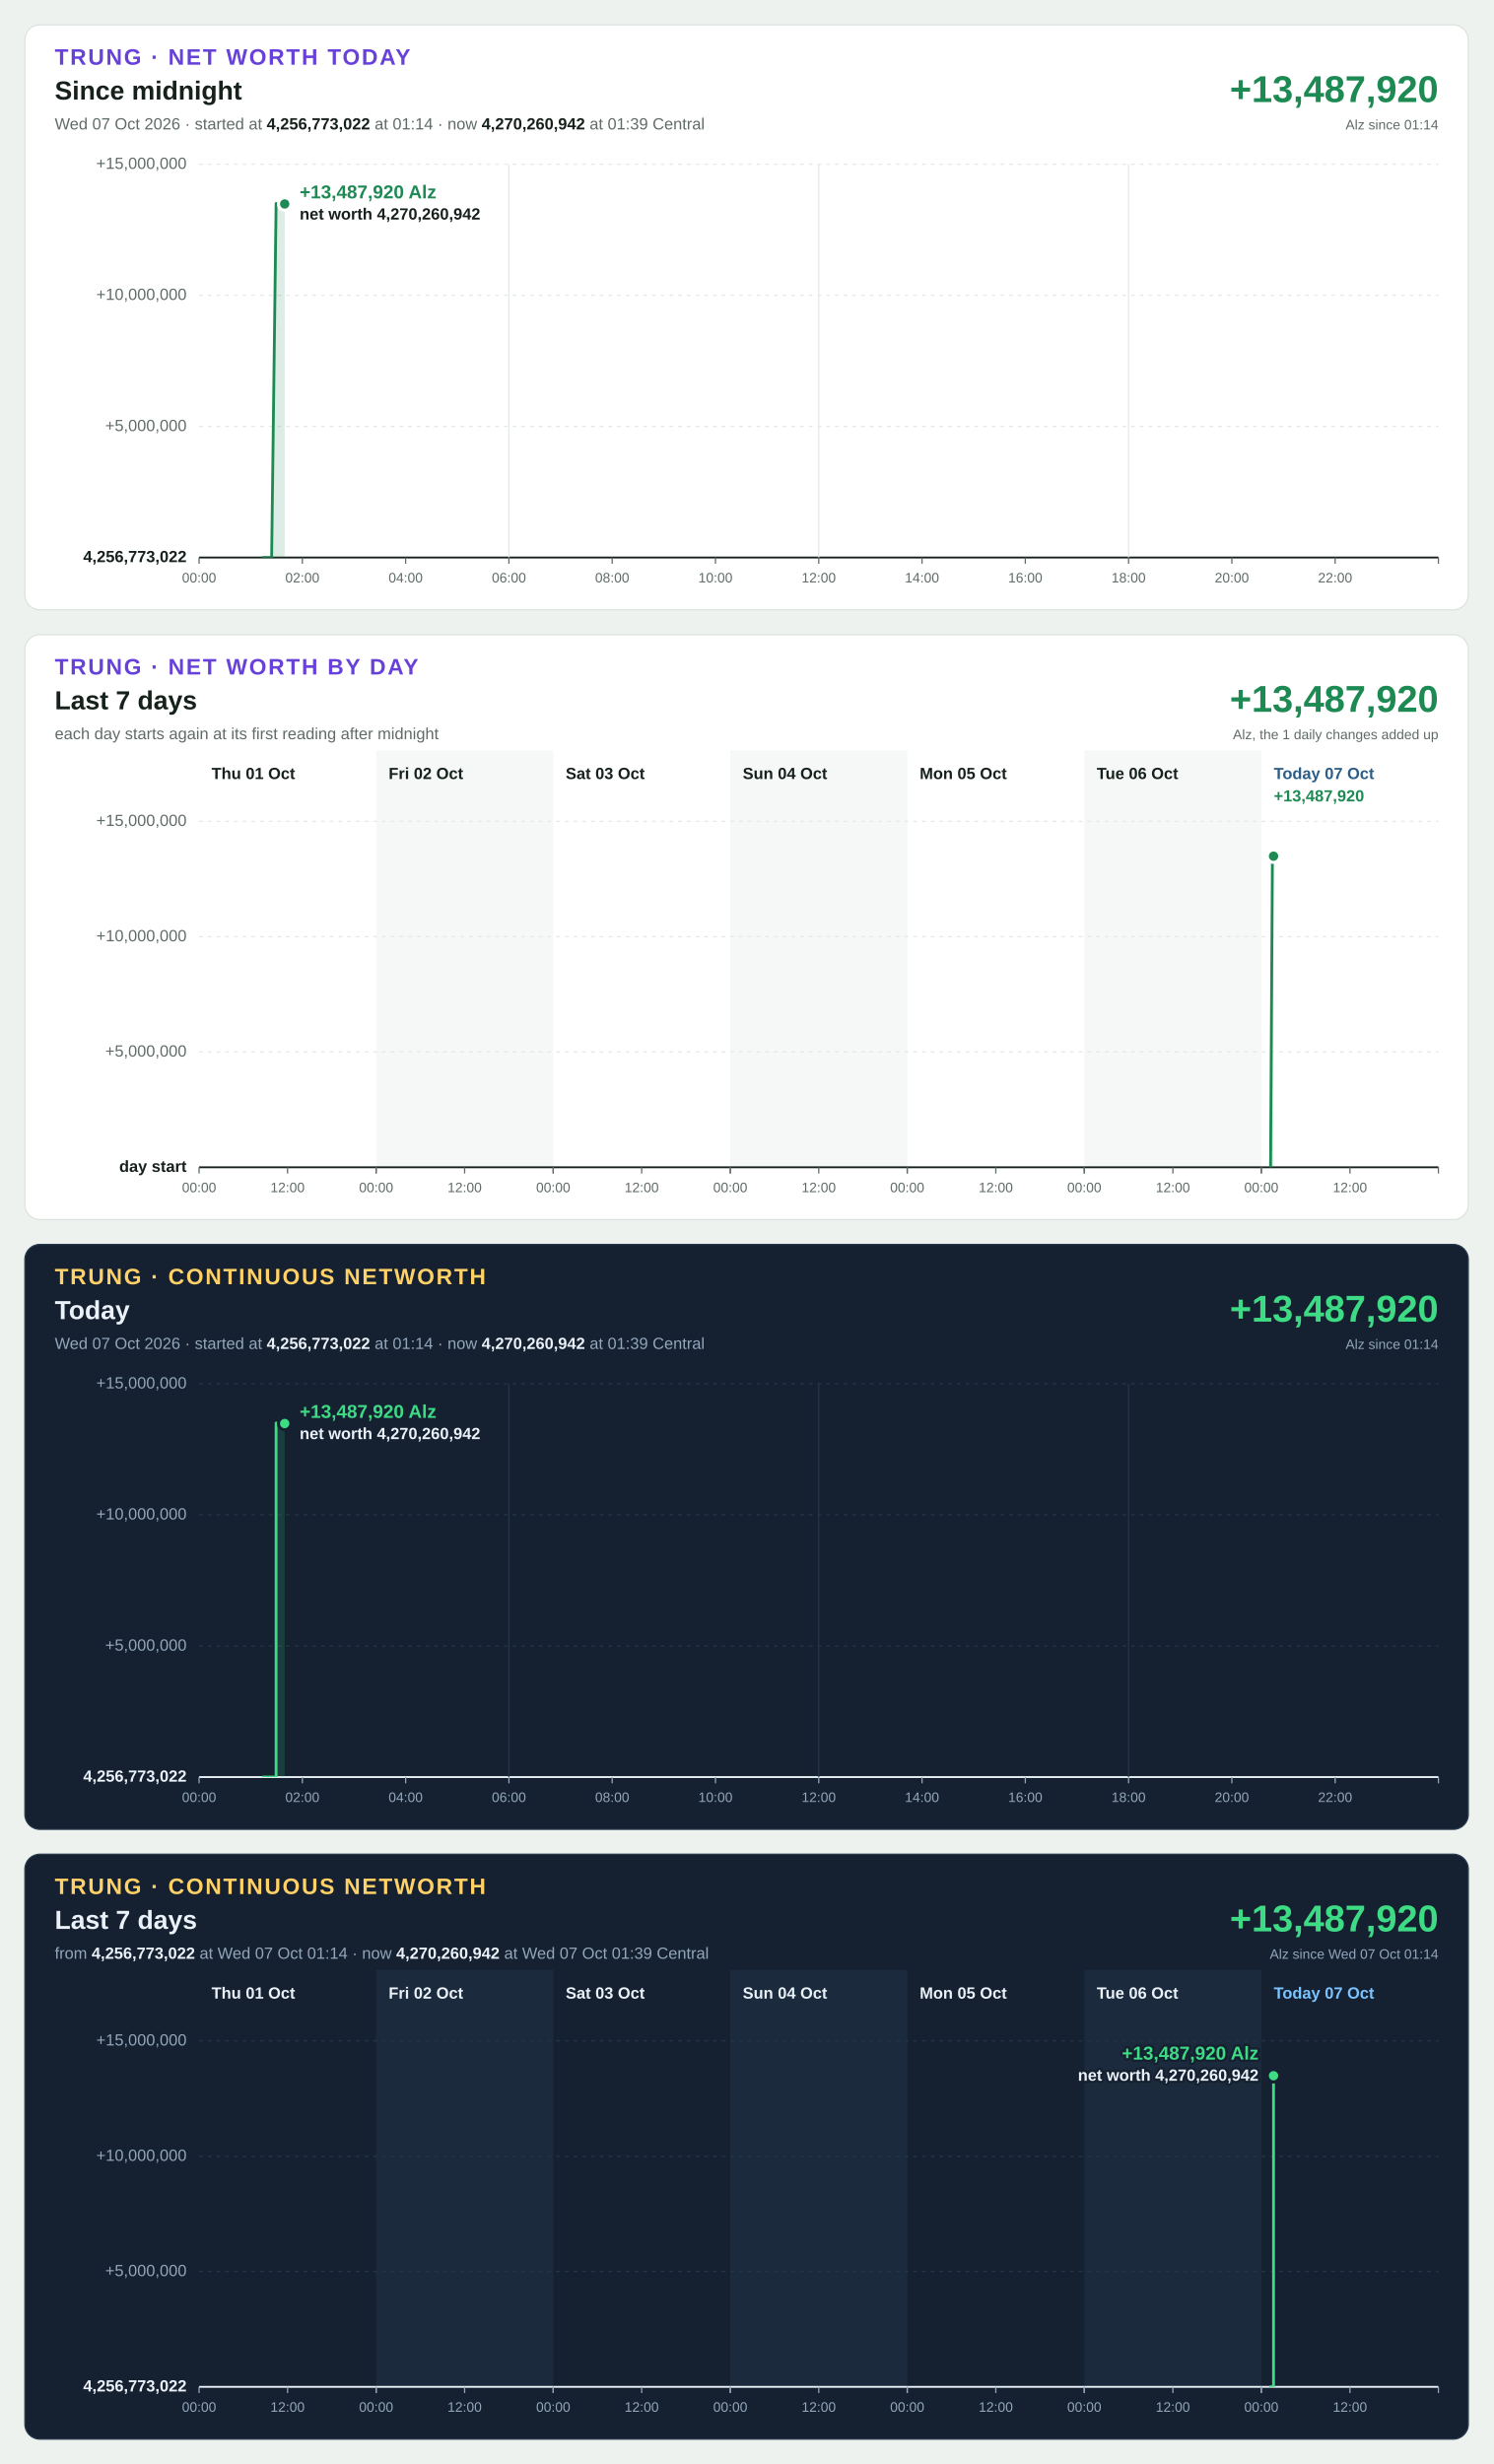
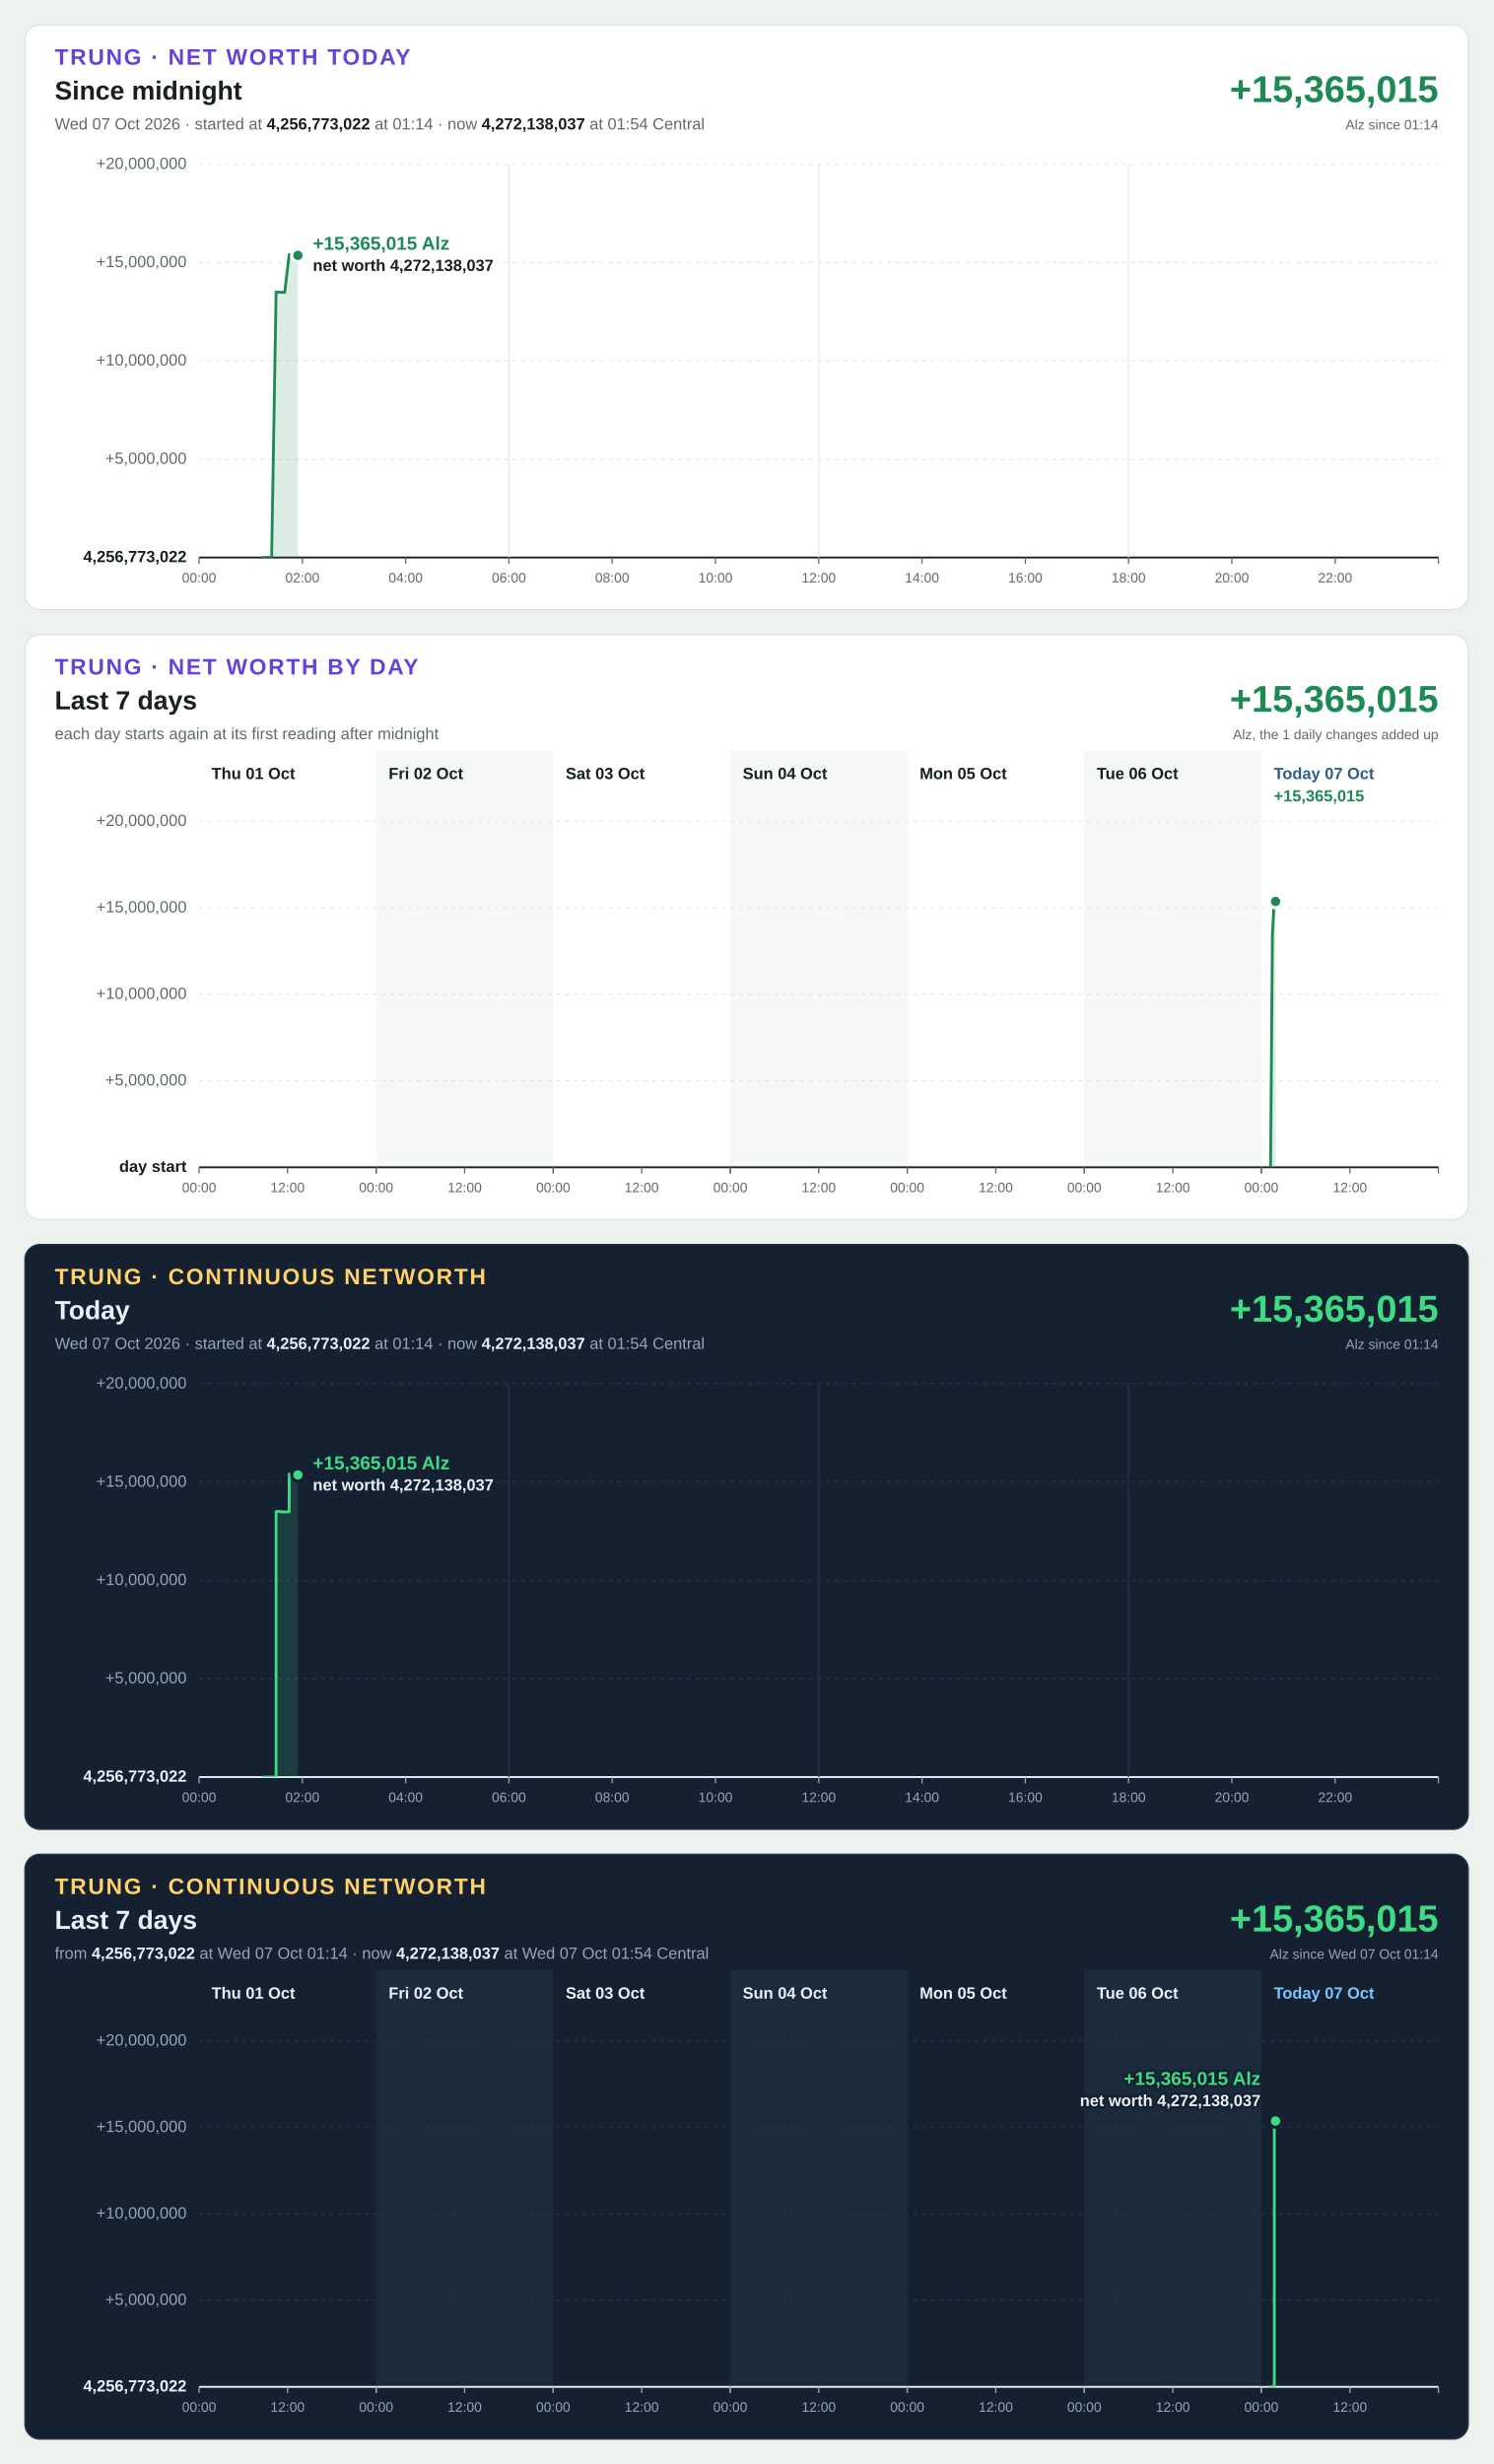
<svg xmlns="http://www.w3.org/2000/svg" width="1200" height="1980" viewBox="0 0 1200 1980" font-family="Segoe UI, Helvetica Neue, Arial, sans-serif" font-size="13" style="font-variant-numeric: tabular-nums">
  <rect width="1200" height="1980" fill="#eef2ef" />
  <g transform="translate(20,20)">
    <rect width="1160" height="470" rx="12" fill="#ffffff" stroke="#dbe3de" />
    <text x="24" y="32" font-size="18" font-weight="700" letter-spacing="1.4" fill="#6741d9">TRUNG · NET WORTH TODAY</text>
    <text x="24" y="60" font-size="21" font-weight="700" fill="#16211b">Since midnight</text>
-     <text x="24" y="84" fill="#5f6b65">Wed 07 Oct 2026 · started at <tspan font-weight="700" fill="#16211b">4,256,773,022</tspan> at 01:14 · now <tspan font-weight="700" fill="#16211b">4,270,260,942</tspan> at 01:39 Central</text>
-     <text x="1136" y="62" font-size="30" font-weight="700" text-anchor="end" fill="#1d8a53">+13,487,920</text>
+     <text x="24" y="84" fill="#5f6b65">Wed 07 Oct 2026 · started at <tspan font-weight="700" fill="#16211b">4,256,773,022</tspan> at 01:14 · now <tspan font-weight="700" fill="#16211b">4,272,138,037</tspan> at 01:54 Central</text>
+     <text x="1136" y="62" font-size="30" font-weight="700" text-anchor="end" fill="#1d8a53">+15,365,015</text>
    <text x="1136" y="84" font-size="11" text-anchor="end" fill="#5f6b65">Alz since 01:14</text>
    <line x1="140" x2="1136" y1="428.0" y2="428.0" stroke="#16211b" stroke-width="1.5" />
    <text x="130" y="428.0" text-anchor="end" dominant-baseline="middle" font-weight="700" fill="#16211b">4,256,773,022</text>
-     <line x1="140" x2="1136" y1="322.7" y2="322.7" stroke="#e3e9e5" stroke-width="1" stroke-dasharray="3 4" />
-     <text x="130" y="322.7" text-anchor="end" dominant-baseline="middle" font-weight="400" fill="#5f6b65">+5,000,000</text>
-     <line x1="140" x2="1136" y1="217.3" y2="217.3" stroke="#e3e9e5" stroke-width="1" stroke-dasharray="3 4" />
-     <text x="130" y="217.3" text-anchor="end" dominant-baseline="middle" font-weight="400" fill="#5f6b65">+10,000,000</text>
+     <line x1="140" x2="1136" y1="349.0" y2="349.0" stroke="#e3e9e5" stroke-width="1" stroke-dasharray="3 4" />
+     <text x="130" y="349.0" text-anchor="end" dominant-baseline="middle" font-weight="400" fill="#5f6b65">+5,000,000</text>
+     <line x1="140" x2="1136" y1="270.0" y2="270.0" stroke="#e3e9e5" stroke-width="1" stroke-dasharray="3 4" />
+     <text x="130" y="270.0" text-anchor="end" dominant-baseline="middle" font-weight="400" fill="#5f6b65">+10,000,000</text>
+     <line x1="140" x2="1136" y1="191.0" y2="191.0" stroke="#e3e9e5" stroke-width="1" stroke-dasharray="3 4" />
+     <text x="130" y="191.0" text-anchor="end" dominant-baseline="middle" font-weight="400" fill="#5f6b65">+15,000,000</text>
    <line x1="140" x2="1136" y1="112.0" y2="112.0" stroke="#e3e9e5" stroke-width="1" stroke-dasharray="3 4" />
-     <text x="130" y="112.0" text-anchor="end" dominant-baseline="middle" font-weight="400" fill="#5f6b65">+15,000,000</text>
+     <text x="130" y="112.0" text-anchor="end" dominant-baseline="middle" font-weight="400" fill="#5f6b65">+20,000,000</text>
    <line x1="140.0" x2="140.0" y1="428" y2="433" stroke="#5f6b65" stroke-width="1" />
    <text x="140.0" y="448" font-size="11" text-anchor="middle" fill="#5f6b65">00:00</text>
    <line x1="223.0" x2="223.0" y1="428" y2="433" stroke="#5f6b65" stroke-width="1" />
    <text x="223.0" y="448" font-size="11" text-anchor="middle" fill="#5f6b65">02:00</text>
    <line x1="306.0" x2="306.0" y1="428" y2="433" stroke="#5f6b65" stroke-width="1" />
    <text x="306.0" y="448" font-size="11" text-anchor="middle" fill="#5f6b65">04:00</text>
    <line x1="389.0" x2="389.0" y1="112" y2="428" stroke="#e3e9e5" stroke-width="1" />
    <line x1="389.0" x2="389.0" y1="428" y2="433" stroke="#5f6b65" stroke-width="1" />
    <text x="389.0" y="448" font-size="11" text-anchor="middle" fill="#5f6b65">06:00</text>
    <line x1="472.0" x2="472.0" y1="428" y2="433" stroke="#5f6b65" stroke-width="1" />
    <text x="472.0" y="448" font-size="11" text-anchor="middle" fill="#5f6b65">08:00</text>
    <line x1="555.0" x2="555.0" y1="428" y2="433" stroke="#5f6b65" stroke-width="1" />
    <text x="555.0" y="448" font-size="11" text-anchor="middle" fill="#5f6b65">10:00</text>
    <line x1="638.0" x2="638.0" y1="112" y2="428" stroke="#e3e9e5" stroke-width="1" />
    <line x1="638.0" x2="638.0" y1="428" y2="433" stroke="#5f6b65" stroke-width="1" />
    <text x="638.0" y="448" font-size="11" text-anchor="middle" fill="#5f6b65">12:00</text>
    <line x1="721.0" x2="721.0" y1="428" y2="433" stroke="#5f6b65" stroke-width="1" />
    <text x="721.0" y="448" font-size="11" text-anchor="middle" fill="#5f6b65">14:00</text>
    <line x1="804.0" x2="804.0" y1="428" y2="433" stroke="#5f6b65" stroke-width="1" />
    <text x="804.0" y="448" font-size="11" text-anchor="middle" fill="#5f6b65">16:00</text>
    <line x1="887.0" x2="887.0" y1="112" y2="428" stroke="#e3e9e5" stroke-width="1" />
    <line x1="887.0" x2="887.0" y1="428" y2="433" stroke="#5f6b65" stroke-width="1" />
    <text x="887.0" y="448" font-size="11" text-anchor="middle" fill="#5f6b65">18:00</text>
    <line x1="970.0" x2="970.0" y1="428" y2="433" stroke="#5f6b65" stroke-width="1" />
    <text x="970.0" y="448" font-size="11" text-anchor="middle" fill="#5f6b65">20:00</text>
    <line x1="1053.0" x2="1053.0" y1="428" y2="433" stroke="#5f6b65" stroke-width="1" />
    <text x="1053.0" y="448" font-size="11" text-anchor="middle" fill="#5f6b65">22:00</text>
    <line x1="1136.0" x2="1136.0" y1="428" y2="433" stroke="#5f6b65" stroke-width="1" />
    <defs>
-       <path id="shape-today" d="M191.4 428.0L191.4 428.0L194.9 428.0L198.3 428.0L201.9 143.5L205.5 143.9L208.8 143.9L208.8 428.0Z" />
-       <path id="line-today" d="M191.4 428.0L194.9 428.0L198.3 428.0L201.9 143.5L205.5 143.9L208.8 143.9" />
+       <path id="shape-today" d="M191.4 428.0L191.4 428.0L194.9 428.0L198.3 428.0L201.9 214.6L205.5 214.9L208.8 214.9L212.4 184.5L216.0 184.9L219.4 185.2L219.4 428.0Z" />
+       <path id="line-today" d="M191.4 428.0L194.9 428.0L198.3 428.0L201.9 214.6L205.5 214.9L208.8 214.9L212.4 184.5L216.0 184.9L219.4 185.2" />
      <clipPath id="up-today">
        <rect x="140" y="112" width="996" height="316.0" />
      </clipPath>
      <clipPath id="down-today">
        <rect x="140" y="428.0" width="996" height="0.0" />
      </clipPath>
    </defs>
    <use href="#shape-today" fill="#1d8a53" fill-opacity="0.15" clip-path="url(#up-today)" />
    <use href="#line-today" fill="none" stroke="#1d8a53" stroke-width="2.25" stroke-linejoin="round" stroke-linecap="round" clip-path="url(#up-today)" />
    <use href="#shape-today" fill="#c4402b" fill-opacity="0.15" clip-path="url(#down-today)" />
    <use href="#line-today" fill="none" stroke="#c4402b" stroke-width="2.25" stroke-linejoin="round" stroke-linecap="round" clip-path="url(#down-today)" />
-     <circle cx="208.8" cy="143.9" r="5" fill="#1d8a53" stroke="#ffffff" stroke-width="2.5" />
-     <text x="220.8" y="139.4" text-anchor="start" font-size="15" font-weight="700" fill="#1d8a53" stroke="#ffffff" stroke-width="4" stroke-linejoin="round" paint-order="stroke">+13,487,920 Alz</text>
-     <text x="220.8" y="156.4" text-anchor="start" font-size="13" font-weight="600" fill="#16211b" stroke="#ffffff" stroke-width="4" stroke-linejoin="round" paint-order="stroke">net worth 4,270,260,942</text>
+     <circle cx="219.4" cy="185.2" r="5" fill="#1d8a53" stroke="#ffffff" stroke-width="2.5" />
+     <text x="231.4" y="180.7" text-anchor="start" font-size="15" font-weight="700" fill="#1d8a53" stroke="#ffffff" stroke-width="4" stroke-linejoin="round" paint-order="stroke">+15,365,015 Alz</text>
+     <text x="231.4" y="197.7" text-anchor="start" font-size="13" font-weight="600" fill="#16211b" stroke="#ffffff" stroke-width="4" stroke-linejoin="round" paint-order="stroke">net worth 4,272,138,037</text>
  </g>
  <g transform="translate(20,510)">
    <rect width="1160" height="470" rx="12" fill="#ffffff" stroke="#dbe3de" />
    <text x="24" y="32" font-size="18" font-weight="700" letter-spacing="1.4" fill="#6741d9">TRUNG · NET WORTH BY DAY</text>
    <text x="24" y="60" font-size="21" font-weight="700" fill="#16211b">Last 7 days</text>
    <text x="24" y="84" fill="#5f6b65">each day starts again at its first reading after midnight</text>
-     <text x="1136" y="62" font-size="30" font-weight="700" text-anchor="end" fill="#1d8a53">+13,487,920</text>
+     <text x="1136" y="62" font-size="30" font-weight="700" text-anchor="end" fill="#1d8a53">+15,365,015</text>
    <text x="1136" y="84" font-size="11" text-anchor="end" fill="#5f6b65">Alz, the 1 daily changes added up</text>
    <rect x="282.3" y="93" width="142.3" height="335" fill="#f5f8f6" />
    <rect x="566.9" y="93" width="142.3" height="335" fill="#f5f8f6" />
    <rect x="851.4" y="93" width="142.3" height="335" fill="#f5f8f6" />
    <line x1="140" x2="1136" y1="428.0" y2="428.0" stroke="#16211b" stroke-width="1.5" />
    <text x="130" y="428.0" text-anchor="end" dominant-baseline="middle" font-weight="700" fill="#16211b">day start</text>
-     <line x1="140" x2="1136" y1="335.3" y2="335.3" stroke="#e3e9e5" stroke-width="1" stroke-dasharray="3 4" />
-     <text x="130" y="335.3" text-anchor="end" dominant-baseline="middle" font-weight="400" fill="#5f6b65">+5,000,000</text>
-     <line x1="140" x2="1136" y1="242.7" y2="242.7" stroke="#e3e9e5" stroke-width="1" stroke-dasharray="3 4" />
-     <text x="130" y="242.7" text-anchor="end" dominant-baseline="middle" font-weight="400" fill="#5f6b65">+10,000,000</text>
+     <line x1="140" x2="1136" y1="358.5" y2="358.5" stroke="#e3e9e5" stroke-width="1" stroke-dasharray="3 4" />
+     <text x="130" y="358.5" text-anchor="end" dominant-baseline="middle" font-weight="400" fill="#5f6b65">+5,000,000</text>
+     <line x1="140" x2="1136" y1="289.0" y2="289.0" stroke="#e3e9e5" stroke-width="1" stroke-dasharray="3 4" />
+     <text x="130" y="289.0" text-anchor="end" dominant-baseline="middle" font-weight="400" fill="#5f6b65">+10,000,000</text>
+     <line x1="140" x2="1136" y1="219.5" y2="219.5" stroke="#e3e9e5" stroke-width="1" stroke-dasharray="3 4" />
+     <text x="130" y="219.5" text-anchor="end" dominant-baseline="middle" font-weight="400" fill="#5f6b65">+15,000,000</text>
    <line x1="140" x2="1136" y1="150.0" y2="150.0" stroke="#e3e9e5" stroke-width="1" stroke-dasharray="3 4" />
-     <text x="130" y="150.0" text-anchor="end" dominant-baseline="middle" font-weight="400" fill="#5f6b65">+15,000,000</text>
+     <text x="130" y="150.0" text-anchor="end" dominant-baseline="middle" font-weight="400" fill="#5f6b65">+20,000,000</text>
    <text x="150.0" y="116" font-weight="700" fill="#16211b">Thu 01 Oct</text>
    <line x1="140.0" x2="140.0" y1="428" y2="433" stroke="#5f6b65" stroke-width="1" />
    <text x="140.0" y="448" font-size="11" text-anchor="middle" fill="#5f6b65">00:00</text>
    <line x1="211.1" x2="211.1" y1="428" y2="433" stroke="#5f6b65" stroke-width="1" />
    <text x="211.1" y="448" font-size="11" text-anchor="middle" fill="#5f6b65">12:00</text>
    <line x1="282.3" x2="282.3" y1="428" y2="433" stroke="#5f6b65" stroke-width="1" />
    <text x="292.3" y="116" font-weight="700" fill="#16211b">Fri 02 Oct</text>
    <line x1="282.3" x2="282.3" y1="428" y2="433" stroke="#5f6b65" stroke-width="1" />
    <text x="282.3" y="448" font-size="11" text-anchor="middle" fill="#5f6b65">00:00</text>
    <line x1="353.4" x2="353.4" y1="428" y2="433" stroke="#5f6b65" stroke-width="1" />
    <text x="353.4" y="448" font-size="11" text-anchor="middle" fill="#5f6b65">12:00</text>
    <line x1="424.6" x2="424.6" y1="428" y2="433" stroke="#5f6b65" stroke-width="1" />
    <text x="434.6" y="116" font-weight="700" fill="#16211b">Sat 03 Oct</text>
    <line x1="424.6" x2="424.6" y1="428" y2="433" stroke="#5f6b65" stroke-width="1" />
    <text x="424.6" y="448" font-size="11" text-anchor="middle" fill="#5f6b65">00:00</text>
    <line x1="495.7" x2="495.7" y1="428" y2="433" stroke="#5f6b65" stroke-width="1" />
    <text x="495.7" y="448" font-size="11" text-anchor="middle" fill="#5f6b65">12:00</text>
    <line x1="566.9" x2="566.9" y1="428" y2="433" stroke="#5f6b65" stroke-width="1" />
    <text x="576.9" y="116" font-weight="700" fill="#16211b">Sun 04 Oct</text>
    <line x1="566.9" x2="566.9" y1="428" y2="433" stroke="#5f6b65" stroke-width="1" />
    <text x="566.9" y="448" font-size="11" text-anchor="middle" fill="#5f6b65">00:00</text>
    <line x1="638.0" x2="638.0" y1="428" y2="433" stroke="#5f6b65" stroke-width="1" />
    <text x="638.0" y="448" font-size="11" text-anchor="middle" fill="#5f6b65">12:00</text>
    <line x1="709.1" x2="709.1" y1="428" y2="433" stroke="#5f6b65" stroke-width="1" />
    <text x="719.1" y="116" font-weight="700" fill="#16211b">Mon 05 Oct</text>
    <line x1="709.1" x2="709.1" y1="428" y2="433" stroke="#5f6b65" stroke-width="1" />
    <text x="709.1" y="448" font-size="11" text-anchor="middle" fill="#5f6b65">00:00</text>
    <line x1="780.3" x2="780.3" y1="428" y2="433" stroke="#5f6b65" stroke-width="1" />
    <text x="780.3" y="448" font-size="11" text-anchor="middle" fill="#5f6b65">12:00</text>
    <line x1="851.4" x2="851.4" y1="428" y2="433" stroke="#5f6b65" stroke-width="1" />
    <text x="861.4" y="116" font-weight="700" fill="#16211b">Tue 06 Oct</text>
    <line x1="851.4" x2="851.4" y1="428" y2="433" stroke="#5f6b65" stroke-width="1" />
    <text x="851.4" y="448" font-size="11" text-anchor="middle" fill="#5f6b65">00:00</text>
    <line x1="922.6" x2="922.6" y1="428" y2="433" stroke="#5f6b65" stroke-width="1" />
    <text x="922.6" y="448" font-size="11" text-anchor="middle" fill="#5f6b65">12:00</text>
    <line x1="993.7" x2="993.7" y1="428" y2="433" stroke="#5f6b65" stroke-width="1" />
    <text x="1003.7" y="116" font-weight="700" fill="#2b5d87">Today 07 Oct</text>
    <line x1="993.7" x2="993.7" y1="428" y2="433" stroke="#5f6b65" stroke-width="1" />
    <text x="993.7" y="448" font-size="11" text-anchor="middle" fill="#5f6b65">00:00</text>
    <line x1="1064.9" x2="1064.9" y1="428" y2="433" stroke="#5f6b65" stroke-width="1" />
    <text x="1064.9" y="448" font-size="11" text-anchor="middle" fill="#5f6b65">12:00</text>
    <line x1="1136.0" x2="1136.0" y1="428" y2="433" stroke="#5f6b65" stroke-width="1" />
-     <text x="1003.7" y="134" font-weight="700" fill="#1d8a53">+13,487,920</text>
-     <defs>
-       <path id="shape-day6" d="M1001.1 428.0L1001.1 428.0L1002.6 177.7L1003.5 178.0L1003.5 428.0Z" />
-       <path id="line-day6" d="M1001.1 428.0L1002.6 177.7L1003.5 178.0" />
+     <text x="1003.7" y="134" font-weight="700" fill="#1d8a53">+15,365,015</text>
+     <defs>
+       <path id="shape-day6" d="M1001.1 428.0L1001.1 428.0L1002.6 240.3L1004.1 213.8L1005.1 214.4L1005.1 428.0Z" />
+       <path id="line-day6" d="M1001.1 428.0L1002.6 240.3L1004.1 213.8L1005.1 214.4" />
      <clipPath id="up-day6">
        <rect x="140" y="150" width="996" height="278.0" />
      </clipPath>
      <clipPath id="down-day6">
        <rect x="140" y="428.0" width="996" height="0.0" />
      </clipPath>
    </defs>
    <use href="#shape-day6" fill="#1d8a53" fill-opacity="0.15" clip-path="url(#up-day6)" />
    <use href="#line-day6" fill="none" stroke="#1d8a53" stroke-width="2.25" stroke-linejoin="round" stroke-linecap="round" clip-path="url(#up-day6)" />
    <use href="#shape-day6" fill="#c4402b" fill-opacity="0.15" clip-path="url(#down-day6)" />
    <use href="#line-day6" fill="none" stroke="#c4402b" stroke-width="2.25" stroke-linejoin="round" stroke-linecap="round" clip-path="url(#down-day6)" />
-     <circle cx="1003.5" cy="178.0" r="5" fill="#1d8a53" stroke="#ffffff" stroke-width="2.5" />
+     <circle cx="1005.1" cy="214.4" r="5" fill="#1d8a53" stroke="#ffffff" stroke-width="2.5" />
  </g>
  <g transform="translate(20,1000)">
    <rect width="1160" height="470" rx="12" fill="#152131" stroke="#24364a" />
    <text x="24" y="32" font-size="18" font-weight="700" letter-spacing="1.4" fill="#ffd166">TRUNG · CONTINUOUS NETWORTH</text>
    <text x="24" y="60" font-size="21" font-weight="700" fill="#eaf1f8">Today</text>
-     <text x="24" y="84" fill="#93a6ba">Wed 07 Oct 2026 · started at <tspan font-weight="700" fill="#eaf1f8">4,256,773,022</tspan> at 01:14 · now <tspan font-weight="700" fill="#eaf1f8">4,270,260,942</tspan> at 01:39 Central</text>
-     <text x="1136" y="62" font-size="30" font-weight="700" text-anchor="end" fill="#3ddc84">+13,487,920</text>
+     <text x="24" y="84" fill="#93a6ba">Wed 07 Oct 2026 · started at <tspan font-weight="700" fill="#eaf1f8">4,256,773,022</tspan> at 01:14 · now <tspan font-weight="700" fill="#eaf1f8">4,272,138,037</tspan> at 01:54 Central</text>
+     <text x="1136" y="62" font-size="30" font-weight="700" text-anchor="end" fill="#3ddc84">+15,365,015</text>
    <text x="1136" y="84" font-size="11" text-anchor="end" fill="#93a6ba">Alz since 01:14</text>
    <line x1="140" x2="1136" y1="428.0" y2="428.0" stroke="#eaf1f8" stroke-width="1.5" />
    <text x="130" y="428.0" text-anchor="end" dominant-baseline="middle" font-weight="700" fill="#eaf1f8">4,256,773,022</text>
-     <line x1="140" x2="1136" y1="322.7" y2="322.7" stroke="#243548" stroke-width="1" stroke-dasharray="3 4" />
-     <text x="130" y="322.7" text-anchor="end" dominant-baseline="middle" font-weight="400" fill="#93a6ba">+5,000,000</text>
-     <line x1="140" x2="1136" y1="217.3" y2="217.3" stroke="#243548" stroke-width="1" stroke-dasharray="3 4" />
-     <text x="130" y="217.3" text-anchor="end" dominant-baseline="middle" font-weight="400" fill="#93a6ba">+10,000,000</text>
+     <line x1="140" x2="1136" y1="349.0" y2="349.0" stroke="#243548" stroke-width="1" stroke-dasharray="3 4" />
+     <text x="130" y="349.0" text-anchor="end" dominant-baseline="middle" font-weight="400" fill="#93a6ba">+5,000,000</text>
+     <line x1="140" x2="1136" y1="270.0" y2="270.0" stroke="#243548" stroke-width="1" stroke-dasharray="3 4" />
+     <text x="130" y="270.0" text-anchor="end" dominant-baseline="middle" font-weight="400" fill="#93a6ba">+10,000,000</text>
+     <line x1="140" x2="1136" y1="191.0" y2="191.0" stroke="#243548" stroke-width="1" stroke-dasharray="3 4" />
+     <text x="130" y="191.0" text-anchor="end" dominant-baseline="middle" font-weight="400" fill="#93a6ba">+15,000,000</text>
    <line x1="140" x2="1136" y1="112.0" y2="112.0" stroke="#243548" stroke-width="1" stroke-dasharray="3 4" />
-     <text x="130" y="112.0" text-anchor="end" dominant-baseline="middle" font-weight="400" fill="#93a6ba">+15,000,000</text>
+     <text x="130" y="112.0" text-anchor="end" dominant-baseline="middle" font-weight="400" fill="#93a6ba">+20,000,000</text>
    <line x1="140.0" x2="140.0" y1="428" y2="433" stroke="#93a6ba" stroke-width="1" />
    <text x="140.0" y="448" font-size="11" text-anchor="middle" fill="#93a6ba">00:00</text>
    <line x1="223.0" x2="223.0" y1="428" y2="433" stroke="#93a6ba" stroke-width="1" />
    <text x="223.0" y="448" font-size="11" text-anchor="middle" fill="#93a6ba">02:00</text>
    <line x1="306.0" x2="306.0" y1="428" y2="433" stroke="#93a6ba" stroke-width="1" />
    <text x="306.0" y="448" font-size="11" text-anchor="middle" fill="#93a6ba">04:00</text>
    <line x1="389.0" x2="389.0" y1="112" y2="428" stroke="#243548" stroke-width="1" />
    <line x1="389.0" x2="389.0" y1="428" y2="433" stroke="#93a6ba" stroke-width="1" />
    <text x="389.0" y="448" font-size="11" text-anchor="middle" fill="#93a6ba">06:00</text>
    <line x1="472.0" x2="472.0" y1="428" y2="433" stroke="#93a6ba" stroke-width="1" />
    <text x="472.0" y="448" font-size="11" text-anchor="middle" fill="#93a6ba">08:00</text>
    <line x1="555.0" x2="555.0" y1="428" y2="433" stroke="#93a6ba" stroke-width="1" />
    <text x="555.0" y="448" font-size="11" text-anchor="middle" fill="#93a6ba">10:00</text>
    <line x1="638.0" x2="638.0" y1="112" y2="428" stroke="#243548" stroke-width="1" />
    <line x1="638.0" x2="638.0" y1="428" y2="433" stroke="#93a6ba" stroke-width="1" />
    <text x="638.0" y="448" font-size="11" text-anchor="middle" fill="#93a6ba">12:00</text>
    <line x1="721.0" x2="721.0" y1="428" y2="433" stroke="#93a6ba" stroke-width="1" />
    <text x="721.0" y="448" font-size="11" text-anchor="middle" fill="#93a6ba">14:00</text>
    <line x1="804.0" x2="804.0" y1="428" y2="433" stroke="#93a6ba" stroke-width="1" />
    <text x="804.0" y="448" font-size="11" text-anchor="middle" fill="#93a6ba">16:00</text>
    <line x1="887.0" x2="887.0" y1="112" y2="428" stroke="#243548" stroke-width="1" />
    <line x1="887.0" x2="887.0" y1="428" y2="433" stroke="#93a6ba" stroke-width="1" />
    <text x="887.0" y="448" font-size="11" text-anchor="middle" fill="#93a6ba">18:00</text>
    <line x1="970.0" x2="970.0" y1="428" y2="433" stroke="#93a6ba" stroke-width="1" />
    <text x="970.0" y="448" font-size="11" text-anchor="middle" fill="#93a6ba">20:00</text>
    <line x1="1053.0" x2="1053.0" y1="428" y2="433" stroke="#93a6ba" stroke-width="1" />
    <text x="1053.0" y="448" font-size="11" text-anchor="middle" fill="#93a6ba">22:00</text>
    <line x1="1136.0" x2="1136.0" y1="428" y2="433" stroke="#93a6ba" stroke-width="1" />
    <defs>
-       <path id="shape-flow-today" d="M191.4 428.0L191.4 428.0L201.9 428.0L201.9 143.5L205.5 143.5L205.5 143.9L208.8 143.9L208.8 143.9L208.8 428.0Z" />
-       <path id="line-flow-today" d="M191.4 428.0L201.9 428.0L201.9 143.5L205.5 143.5L205.5 143.9L208.8 143.9L208.8 143.9" />
+       <path id="shape-flow-today" d="M191.4 428.0L191.4 428.0L201.9 428.0L201.9 214.6L205.5 214.6L205.5 214.9L212.4 214.9L212.4 184.5L216.0 184.5L216.0 184.9L219.4 184.9L219.4 185.2L219.4 428.0Z" />
+       <path id="line-flow-today" d="M191.4 428.0L201.9 428.0L201.9 214.6L205.5 214.6L205.5 214.9L212.4 214.9L212.4 184.5L216.0 184.5L216.0 184.9L219.4 184.9L219.4 185.2" />
      <clipPath id="up-flow-today">
        <rect x="140" y="112" width="996" height="316.0" />
      </clipPath>
      <clipPath id="down-flow-today">
        <rect x="140" y="428.0" width="996" height="0.0" />
      </clipPath>
    </defs>
    <use href="#shape-flow-today" fill="#3ddc84" fill-opacity="0.15" clip-path="url(#up-flow-today)" />
    <use href="#line-flow-today" fill="none" stroke="#3ddc84" stroke-width="2.25" stroke-linejoin="round" stroke-linecap="round" clip-path="url(#up-flow-today)" />
    <use href="#shape-flow-today" fill="#ff6b6b" fill-opacity="0.15" clip-path="url(#down-flow-today)" />
    <use href="#line-flow-today" fill="none" stroke="#ff6b6b" stroke-width="2.25" stroke-linejoin="round" stroke-linecap="round" clip-path="url(#down-flow-today)" />
-     <circle cx="208.8" cy="143.9" r="5" fill="#3ddc84" stroke="#152131" stroke-width="2.5" />
-     <text x="220.8" y="139.4" text-anchor="start" font-size="15" font-weight="700" fill="#3ddc84" stroke="#152131" stroke-width="4" stroke-linejoin="round" paint-order="stroke">+13,487,920 Alz</text>
-     <text x="220.8" y="156.4" text-anchor="start" font-size="13" font-weight="600" fill="#eaf1f8" stroke="#152131" stroke-width="4" stroke-linejoin="round" paint-order="stroke">net worth 4,270,260,942</text>
+     <circle cx="219.4" cy="185.2" r="5" fill="#3ddc84" stroke="#152131" stroke-width="2.5" />
+     <text x="231.4" y="180.7" text-anchor="start" font-size="15" font-weight="700" fill="#3ddc84" stroke="#152131" stroke-width="4" stroke-linejoin="round" paint-order="stroke">+15,365,015 Alz</text>
+     <text x="231.4" y="197.7" text-anchor="start" font-size="13" font-weight="600" fill="#eaf1f8" stroke="#152131" stroke-width="4" stroke-linejoin="round" paint-order="stroke">net worth 4,272,138,037</text>
  </g>
  <g transform="translate(20,1490)">
    <rect width="1160" height="470" rx="12" fill="#152131" stroke="#24364a" />
    <text x="24" y="32" font-size="18" font-weight="700" letter-spacing="1.4" fill="#ffd166">TRUNG · CONTINUOUS NETWORTH</text>
    <text x="24" y="60" font-size="21" font-weight="700" fill="#eaf1f8">Last 7 days</text>
-     <text x="24" y="84" fill="#93a6ba">from <tspan font-weight="700" fill="#eaf1f8">4,256,773,022</tspan> at Wed 07 Oct 01:14 · now <tspan font-weight="700" fill="#eaf1f8">4,270,260,942</tspan> at Wed 07 Oct 01:39 Central</text>
-     <text x="1136" y="62" font-size="30" font-weight="700" text-anchor="end" fill="#3ddc84">+13,487,920</text>
+     <text x="24" y="84" fill="#93a6ba">from <tspan font-weight="700" fill="#eaf1f8">4,256,773,022</tspan> at Wed 07 Oct 01:14 · now <tspan font-weight="700" fill="#eaf1f8">4,272,138,037</tspan> at Wed 07 Oct 01:54 Central</text>
+     <text x="1136" y="62" font-size="30" font-weight="700" text-anchor="end" fill="#3ddc84">+15,365,015</text>
    <text x="1136" y="84" font-size="11" text-anchor="end" fill="#93a6ba">Alz since Wed 07 Oct 01:14</text>
    <rect x="282.3" y="93" width="142.3" height="335" fill="#1b2b3d" />
    <rect x="566.9" y="93" width="142.3" height="335" fill="#1b2b3d" />
    <rect x="851.4" y="93" width="142.3" height="335" fill="#1b2b3d" />
    <line x1="140" x2="1136" y1="428.0" y2="428.0" stroke="#eaf1f8" stroke-width="1.5" />
    <text x="130" y="428.0" text-anchor="end" dominant-baseline="middle" font-weight="700" fill="#eaf1f8">4,256,773,022</text>
-     <line x1="140" x2="1136" y1="335.3" y2="335.3" stroke="#243548" stroke-width="1" stroke-dasharray="3 4" />
-     <text x="130" y="335.3" text-anchor="end" dominant-baseline="middle" font-weight="400" fill="#93a6ba">+5,000,000</text>
-     <line x1="140" x2="1136" y1="242.7" y2="242.7" stroke="#243548" stroke-width="1" stroke-dasharray="3 4" />
-     <text x="130" y="242.7" text-anchor="end" dominant-baseline="middle" font-weight="400" fill="#93a6ba">+10,000,000</text>
+     <line x1="140" x2="1136" y1="358.5" y2="358.5" stroke="#243548" stroke-width="1" stroke-dasharray="3 4" />
+     <text x="130" y="358.5" text-anchor="end" dominant-baseline="middle" font-weight="400" fill="#93a6ba">+5,000,000</text>
+     <line x1="140" x2="1136" y1="289.0" y2="289.0" stroke="#243548" stroke-width="1" stroke-dasharray="3 4" />
+     <text x="130" y="289.0" text-anchor="end" dominant-baseline="middle" font-weight="400" fill="#93a6ba">+10,000,000</text>
+     <line x1="140" x2="1136" y1="219.5" y2="219.5" stroke="#243548" stroke-width="1" stroke-dasharray="3 4" />
+     <text x="130" y="219.5" text-anchor="end" dominant-baseline="middle" font-weight="400" fill="#93a6ba">+15,000,000</text>
    <line x1="140" x2="1136" y1="150.0" y2="150.0" stroke="#243548" stroke-width="1" stroke-dasharray="3 4" />
-     <text x="130" y="150.0" text-anchor="end" dominant-baseline="middle" font-weight="400" fill="#93a6ba">+15,000,000</text>
+     <text x="130" y="150.0" text-anchor="end" dominant-baseline="middle" font-weight="400" fill="#93a6ba">+20,000,000</text>
    <text x="150.0" y="116" font-weight="700" fill="#eaf1f8">Thu 01 Oct</text>
    <line x1="140.0" x2="140.0" y1="428" y2="433" stroke="#93a6ba" stroke-width="1" />
    <text x="140.0" y="448" font-size="11" text-anchor="middle" fill="#93a6ba">00:00</text>
    <line x1="211.1" x2="211.1" y1="428" y2="433" stroke="#93a6ba" stroke-width="1" />
    <text x="211.1" y="448" font-size="11" text-anchor="middle" fill="#93a6ba">12:00</text>
    <line x1="282.3" x2="282.3" y1="428" y2="433" stroke="#93a6ba" stroke-width="1" />
    <text x="292.3" y="116" font-weight="700" fill="#eaf1f8">Fri 02 Oct</text>
    <line x1="282.3" x2="282.3" y1="428" y2="433" stroke="#93a6ba" stroke-width="1" />
    <text x="282.3" y="448" font-size="11" text-anchor="middle" fill="#93a6ba">00:00</text>
    <line x1="353.4" x2="353.4" y1="428" y2="433" stroke="#93a6ba" stroke-width="1" />
    <text x="353.4" y="448" font-size="11" text-anchor="middle" fill="#93a6ba">12:00</text>
    <line x1="424.6" x2="424.6" y1="428" y2="433" stroke="#93a6ba" stroke-width="1" />
    <text x="434.6" y="116" font-weight="700" fill="#eaf1f8">Sat 03 Oct</text>
    <line x1="424.6" x2="424.6" y1="428" y2="433" stroke="#93a6ba" stroke-width="1" />
    <text x="424.6" y="448" font-size="11" text-anchor="middle" fill="#93a6ba">00:00</text>
    <line x1="495.7" x2="495.7" y1="428" y2="433" stroke="#93a6ba" stroke-width="1" />
    <text x="495.7" y="448" font-size="11" text-anchor="middle" fill="#93a6ba">12:00</text>
    <line x1="566.9" x2="566.9" y1="428" y2="433" stroke="#93a6ba" stroke-width="1" />
    <text x="576.9" y="116" font-weight="700" fill="#eaf1f8">Sun 04 Oct</text>
    <line x1="566.9" x2="566.9" y1="428" y2="433" stroke="#93a6ba" stroke-width="1" />
    <text x="566.9" y="448" font-size="11" text-anchor="middle" fill="#93a6ba">00:00</text>
    <line x1="638.0" x2="638.0" y1="428" y2="433" stroke="#93a6ba" stroke-width="1" />
    <text x="638.0" y="448" font-size="11" text-anchor="middle" fill="#93a6ba">12:00</text>
    <line x1="709.1" x2="709.1" y1="428" y2="433" stroke="#93a6ba" stroke-width="1" />
    <text x="719.1" y="116" font-weight="700" fill="#eaf1f8">Mon 05 Oct</text>
    <line x1="709.1" x2="709.1" y1="428" y2="433" stroke="#93a6ba" stroke-width="1" />
    <text x="709.1" y="448" font-size="11" text-anchor="middle" fill="#93a6ba">00:00</text>
    <line x1="780.3" x2="780.3" y1="428" y2="433" stroke="#93a6ba" stroke-width="1" />
    <text x="780.3" y="448" font-size="11" text-anchor="middle" fill="#93a6ba">12:00</text>
    <line x1="851.4" x2="851.4" y1="428" y2="433" stroke="#93a6ba" stroke-width="1" />
    <text x="861.4" y="116" font-weight="700" fill="#eaf1f8">Tue 06 Oct</text>
    <line x1="851.4" x2="851.4" y1="428" y2="433" stroke="#93a6ba" stroke-width="1" />
    <text x="851.4" y="448" font-size="11" text-anchor="middle" fill="#93a6ba">00:00</text>
    <line x1="922.6" x2="922.6" y1="428" y2="433" stroke="#93a6ba" stroke-width="1" />
    <text x="922.6" y="448" font-size="11" text-anchor="middle" fill="#93a6ba">12:00</text>
    <line x1="993.7" x2="993.7" y1="428" y2="433" stroke="#93a6ba" stroke-width="1" />
    <text x="1003.7" y="116" font-weight="700" fill="#7cc4ff">Today 07 Oct</text>
    <line x1="993.7" x2="993.7" y1="428" y2="433" stroke="#93a6ba" stroke-width="1" />
    <text x="993.7" y="448" font-size="11" text-anchor="middle" fill="#93a6ba">00:00</text>
    <line x1="1064.9" x2="1064.9" y1="428" y2="433" stroke="#93a6ba" stroke-width="1" />
    <text x="1064.9" y="448" font-size="11" text-anchor="middle" fill="#93a6ba">12:00</text>
    <line x1="1136.0" x2="1136.0" y1="428" y2="433" stroke="#93a6ba" stroke-width="1" />
    <defs>
-       <path id="shape-flow-week" d="M1001.1 428.0L1001.1 428.0L1003.5 428.0L1003.5 178.0L1003.5 428.0Z" />
-       <path id="line-flow-week" d="M1001.1 428.0L1003.5 428.0L1003.5 178.0" />
+       <path id="shape-flow-week" d="M1001.1 428.0L1001.1 428.0L1004.1 428.0L1004.1 213.8L1005.1 213.8L1005.1 214.4L1005.1 428.0Z" />
+       <path id="line-flow-week" d="M1001.1 428.0L1004.1 428.0L1004.1 213.8L1005.1 213.8L1005.1 214.4" />
      <clipPath id="up-flow-week">
        <rect x="140" y="150" width="996" height="278.0" />
      </clipPath>
      <clipPath id="down-flow-week">
        <rect x="140" y="428.0" width="996" height="0.0" />
      </clipPath>
    </defs>
    <use href="#shape-flow-week" fill="#3ddc84" fill-opacity="0.15" clip-path="url(#up-flow-week)" />
    <use href="#line-flow-week" fill="none" stroke="#3ddc84" stroke-width="2.25" stroke-linejoin="round" stroke-linecap="round" clip-path="url(#up-flow-week)" />
    <use href="#shape-flow-week" fill="#ff6b6b" fill-opacity="0.15" clip-path="url(#down-flow-week)" />
    <use href="#line-flow-week" fill="none" stroke="#ff6b6b" stroke-width="2.25" stroke-linejoin="round" stroke-linecap="round" clip-path="url(#down-flow-week)" />
-     <circle cx="1003.5" cy="178.0" r="5" fill="#3ddc84" stroke="#152131" stroke-width="2.5" />
-     <text x="991.5" y="165.0" text-anchor="end" font-size="15" font-weight="700" fill="#3ddc84" stroke="#152131" stroke-width="4" stroke-linejoin="round" paint-order="stroke">+13,487,920 Alz</text>
-     <text x="991.5" y="182.0" text-anchor="end" font-size="13" font-weight="600" fill="#eaf1f8" stroke="#152131" stroke-width="4" stroke-linejoin="round" paint-order="stroke">net worth 4,270,260,942</text>
+     <circle cx="1005.1" cy="214.4" r="5" fill="#3ddc84" stroke="#152131" stroke-width="2.5" />
+     <text x="993.1" y="185.4" text-anchor="end" font-size="15" font-weight="700" fill="#3ddc84" stroke="#152131" stroke-width="4" stroke-linejoin="round" paint-order="stroke">+15,365,015 Alz</text>
+     <text x="993.1" y="202.4" text-anchor="end" font-size="13" font-weight="600" fill="#eaf1f8" stroke="#152131" stroke-width="4" stroke-linejoin="round" paint-order="stroke">net worth 4,272,138,037</text>
  </g>
</svg>
